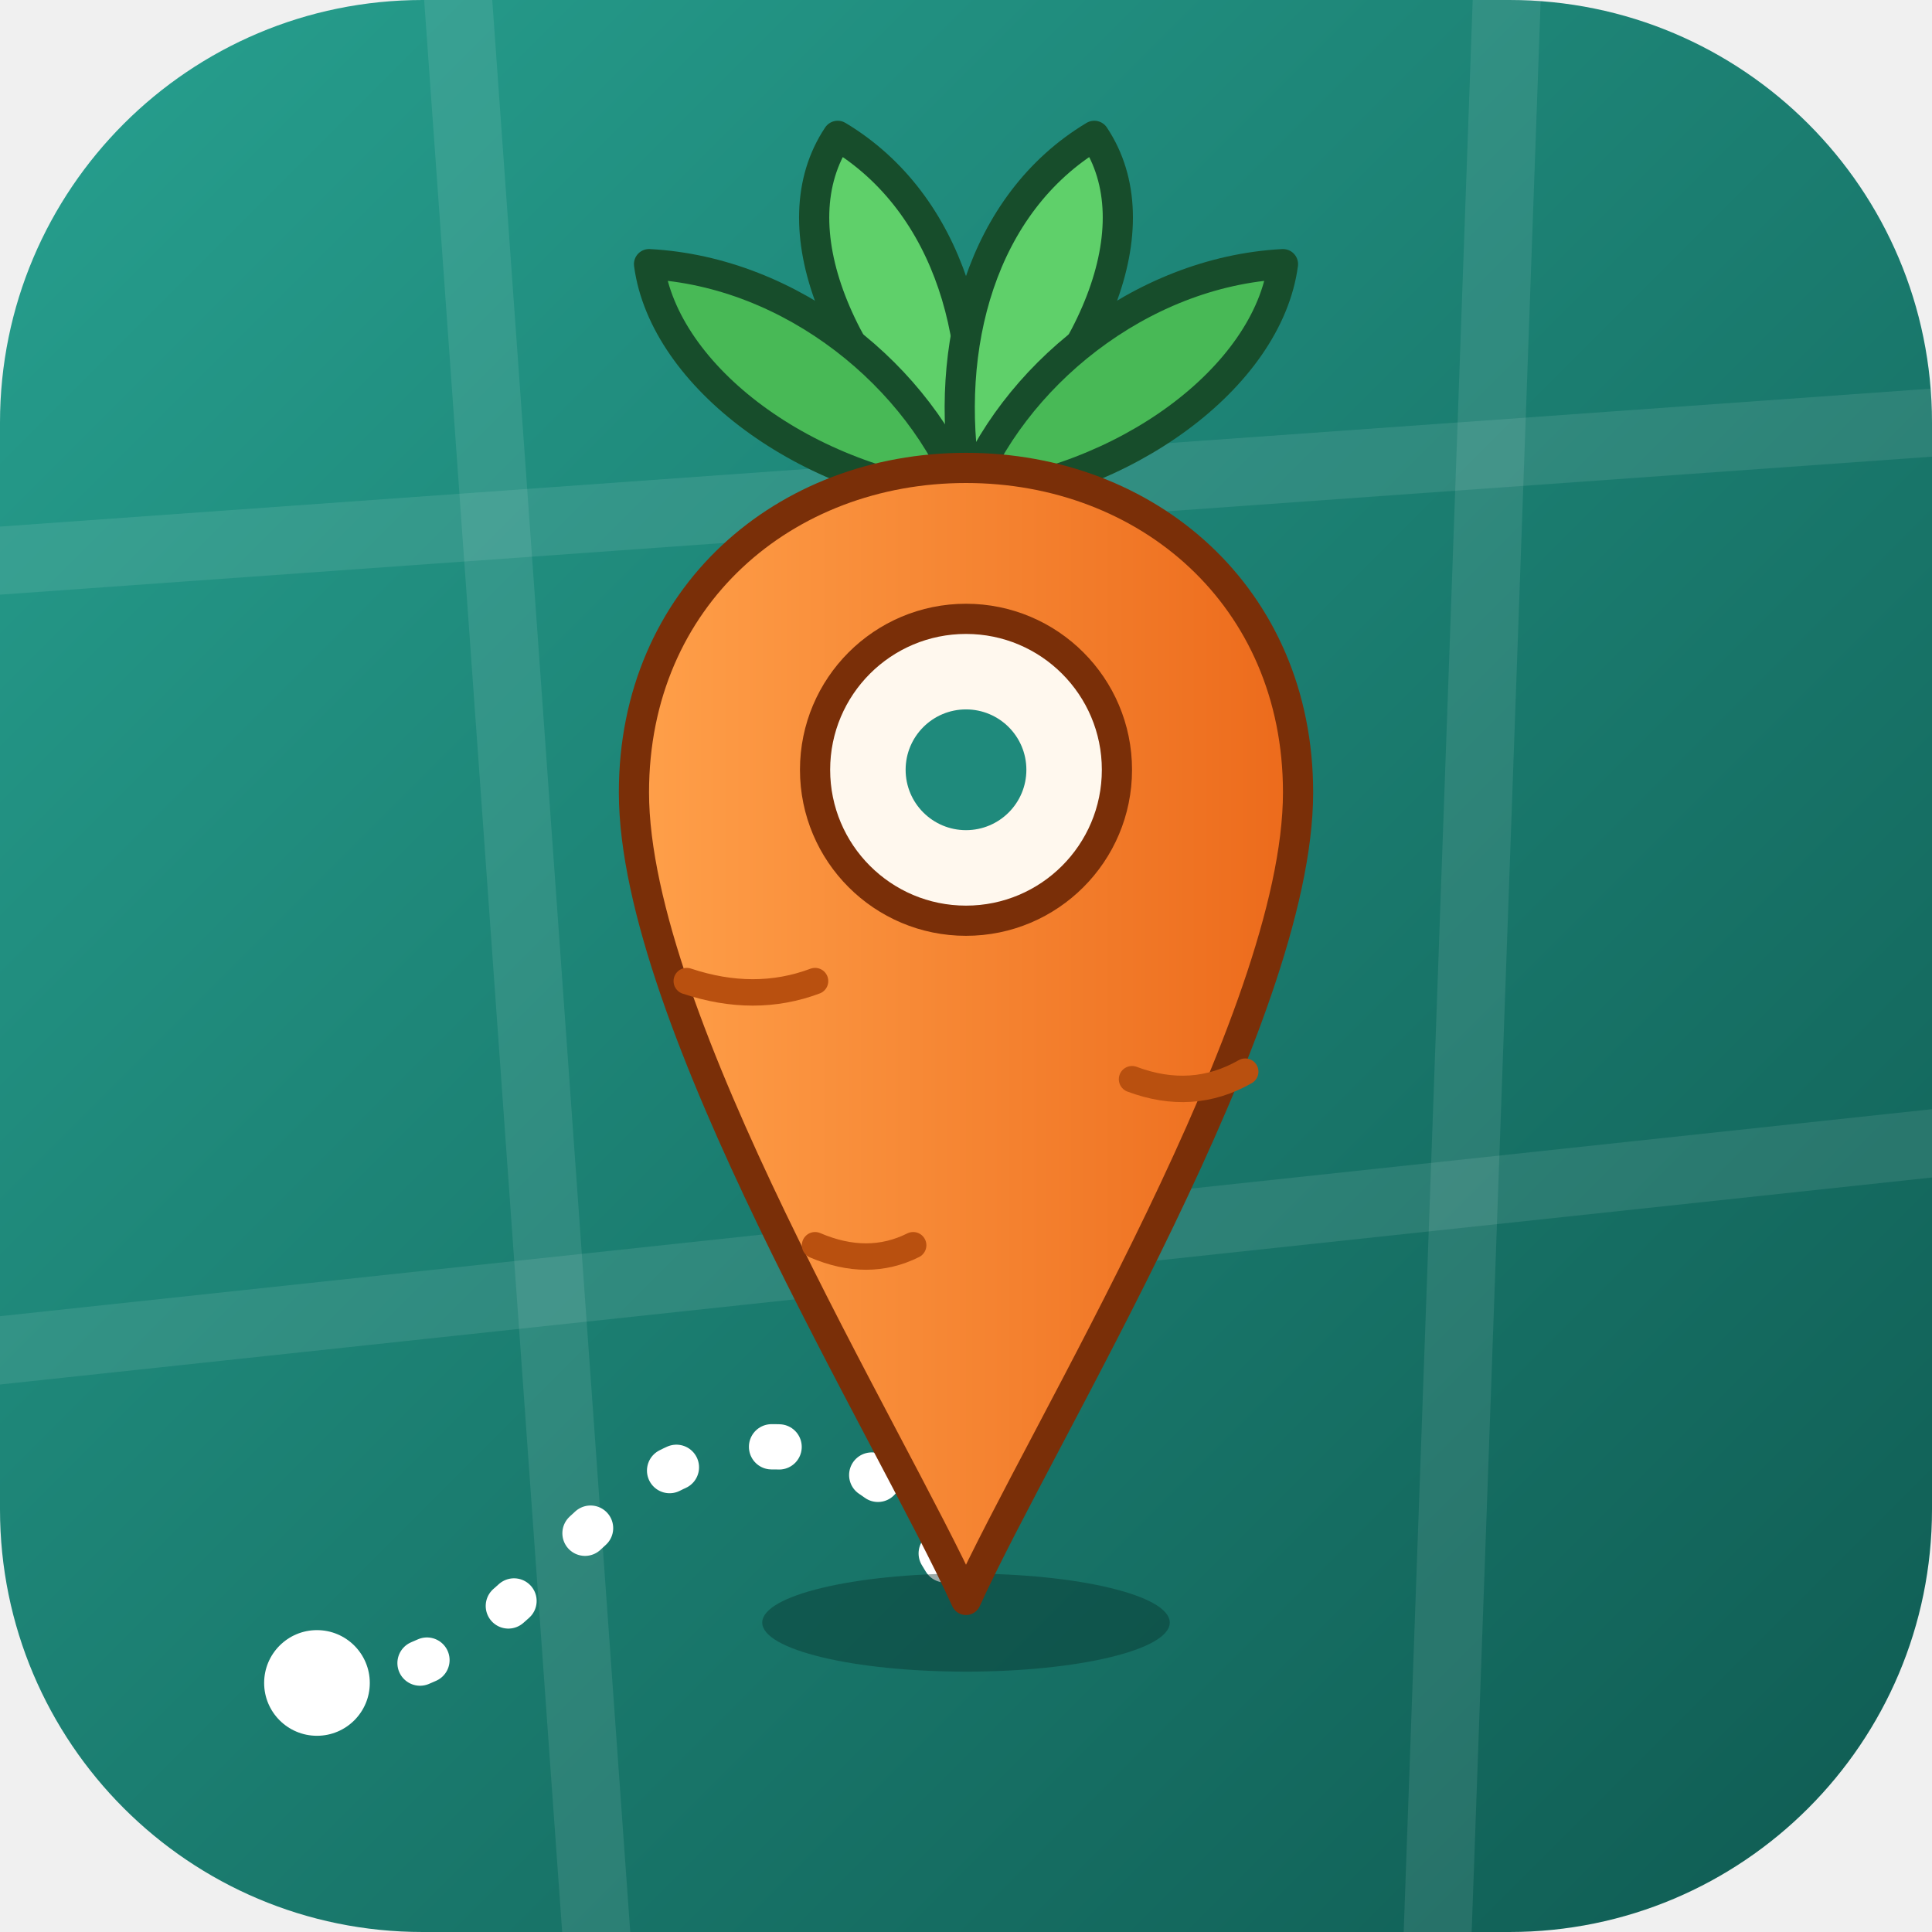
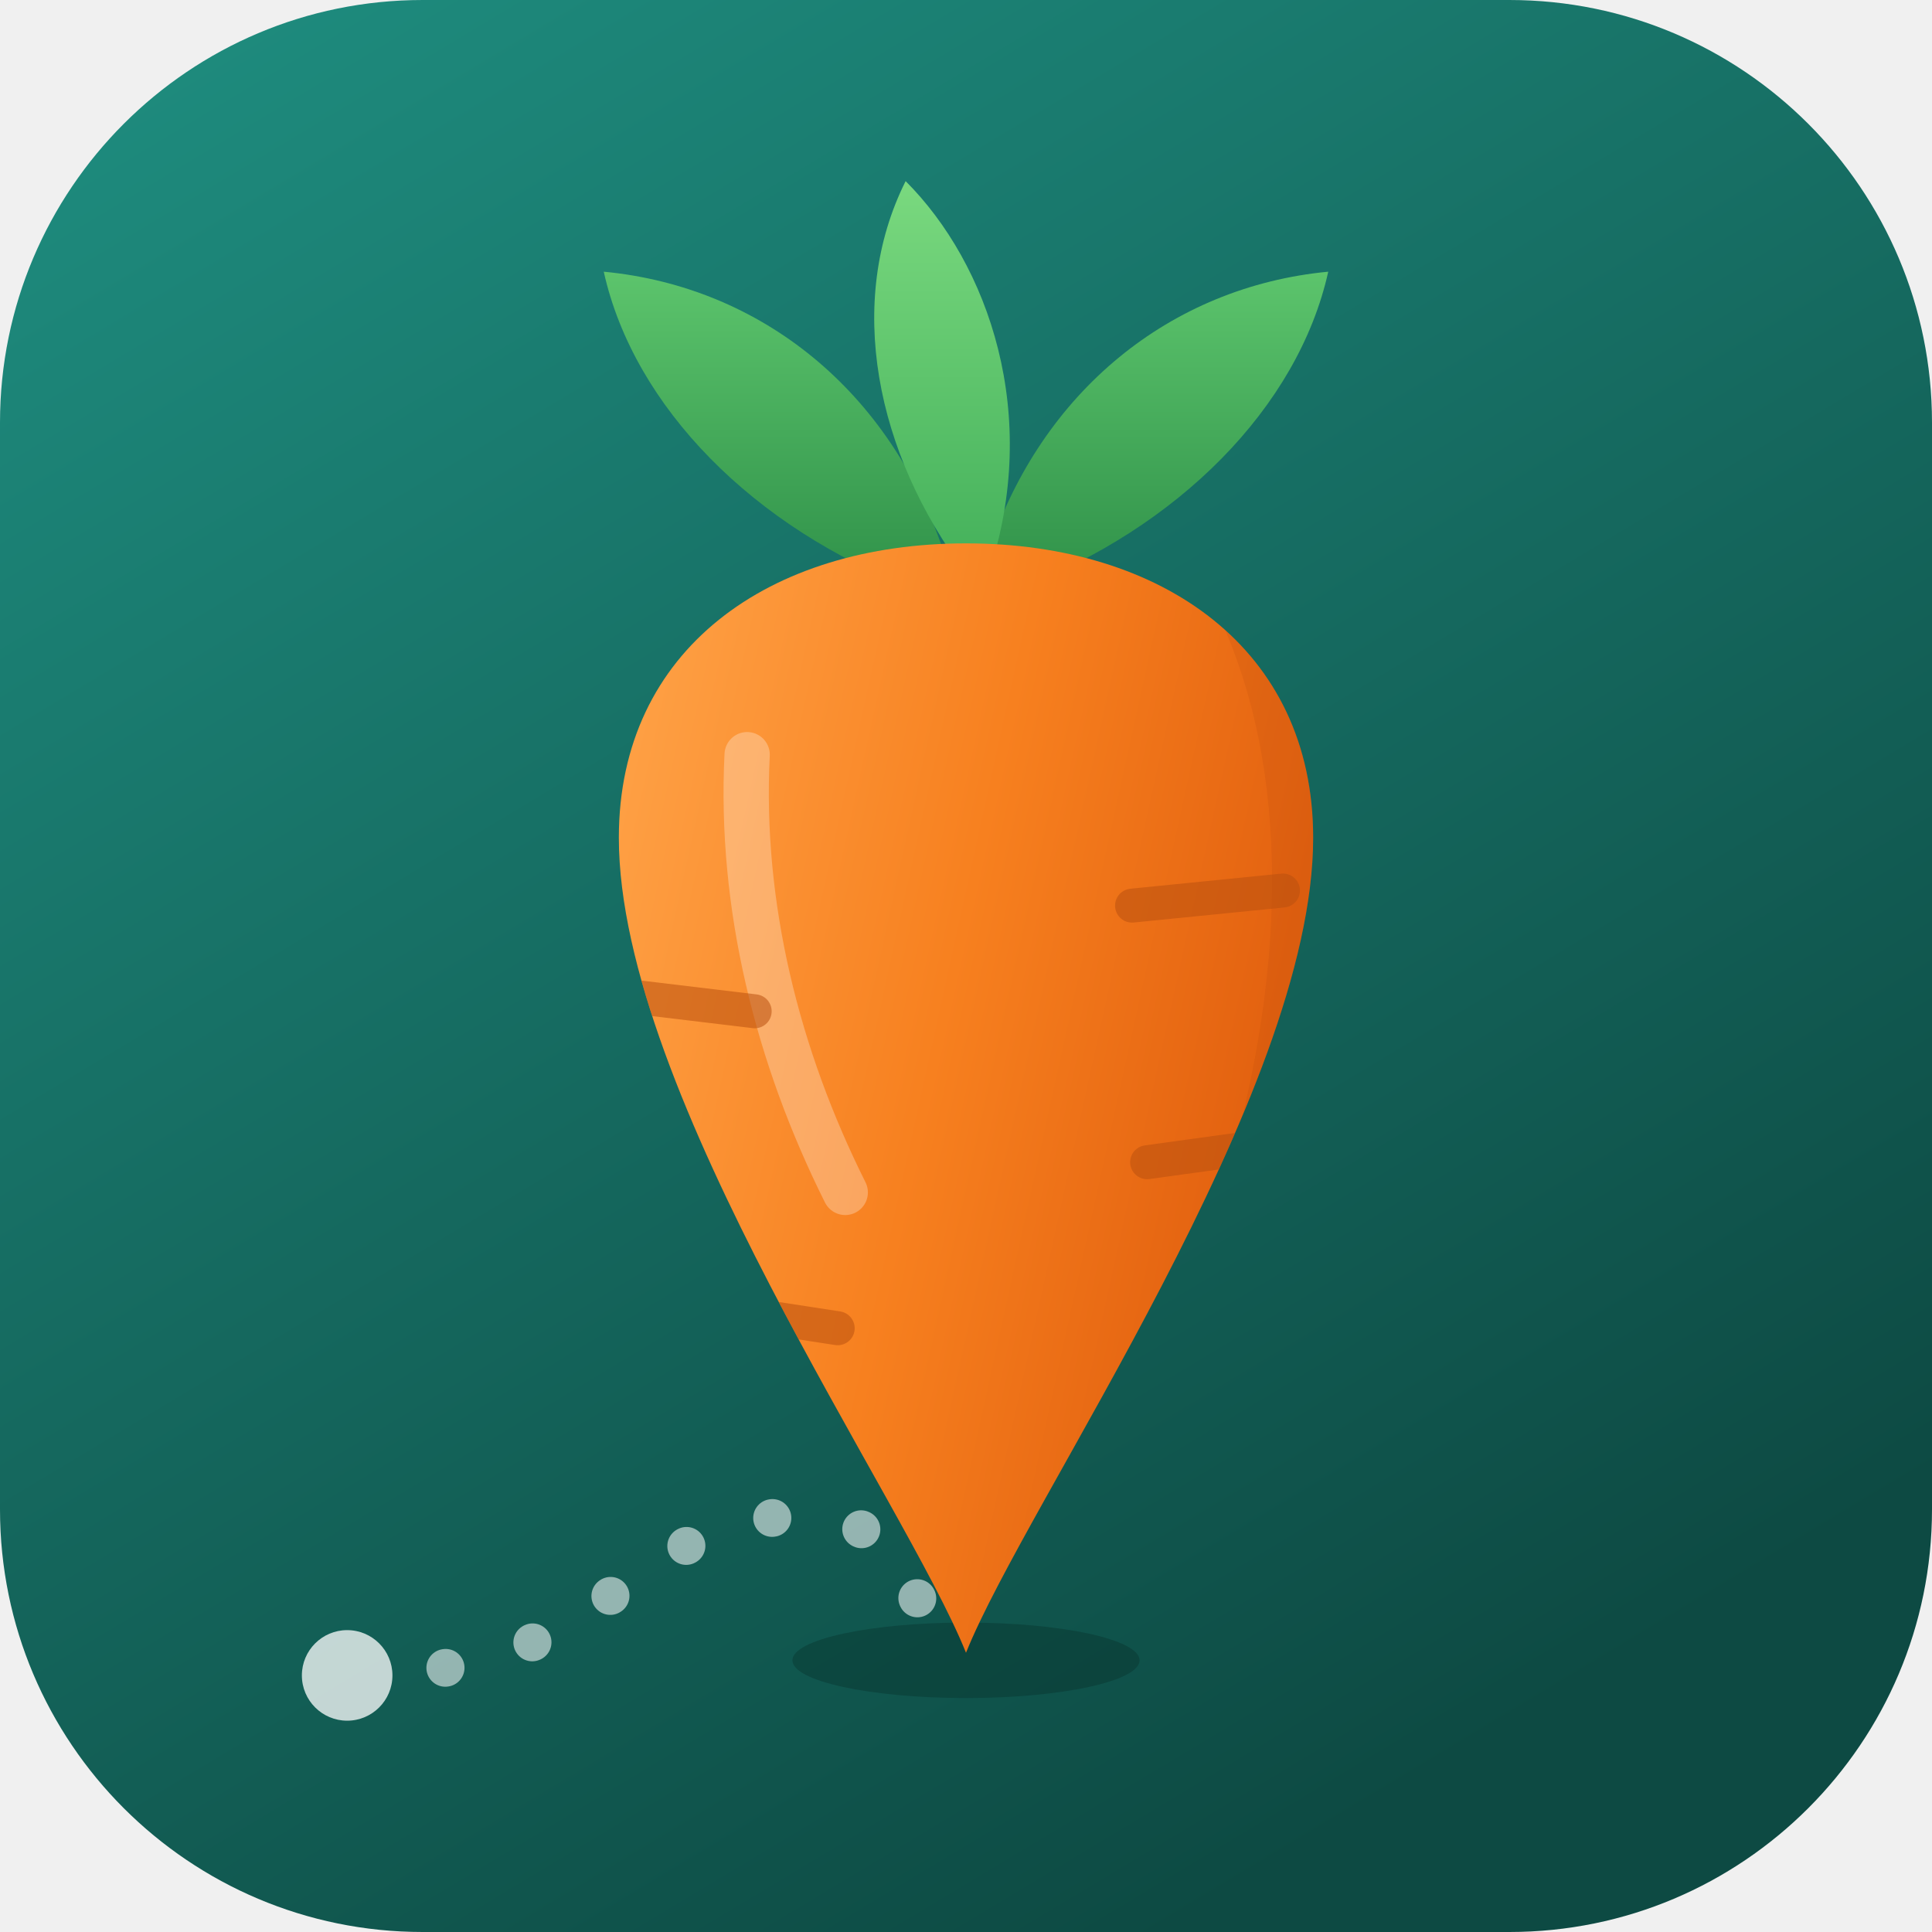
<svg xmlns="http://www.w3.org/2000/svg" width="64" height="64" viewBox="0 0 512 512">
  <defs>
-     <linearGradient id="bg" x1="0" y1="0" x2="1" y2="1">
-       <stop offset="0" stop-color="#27a08f" />
-       <stop offset="1" stop-color="#0f5b52" />
+     <linearGradient id="bg" x1="0" y1="0" x2="0.6" y2="1">
+       <stop offset="0" stop-color="#1f8f81" />
+       <stop offset="1" stop-color="#0d4a43" />
    </linearGradient>
-     <linearGradient id="carrot" x1="0" y1="0" x2="1" y2="0">
-       <stop offset="0" stop-color="#ffa04a" />
-       <stop offset="1" stop-color="#ec6a1b" />
+     <linearGradient id="carrot" x1="0" y1="0" x2="1" y2="0.35">
+       <stop offset="0" stop-color="#ffa449" />
+       <stop offset="0.55" stop-color="#f7801f" />
+       <stop offset="1" stop-color="#e2600f" />
    </linearGradient>
+     <linearGradient id="leafA" x1="0" y1="0" x2="0" y2="1">
+       <stop offset="0" stop-color="#7ad97f" />
+       <stop offset="1" stop-color="#43b05a" />
+     </linearGradient>
+     <linearGradient id="leafB" x1="0" y1="0" x2="0" y2="1">
+       <stop offset="0" stop-color="#5cc46c" />
+       <stop offset="1" stop-color="#2f9149" />
+     </linearGradient>
+     <clipPath id="body">
+       <path d="M256 438 C 240 398 164 290 164 222 C 164 172 204 144 256 144 C 308 144 348 172 348 222 C 348 290 272 398 256 438 Z" />
+     </clipPath>
  </defs>
  <rect width="512" height="512" rx="112" fill="url(#bg)" />
-   <clipPath id="r">
-     <rect width="512" height="512" rx="112" />
-   </clipPath>
-   <g clip-path="url(#r)" stroke="#ffffff" stroke-opacity="0.09" stroke-width="18" fill="none" stroke-linecap="round">
-     <path d="M-20 150 L540 110" />
-     <path d="M-20 360 L540 300" />
-     <path d="M120 -20 L160 540" />
-     <path d="M400 -20 L380 540" />
+   <path d="M118 442 C 160 436 172 404 208 402 S 240 428 250 434" fill="none" stroke="#ffffff" stroke-opacity="0.55" stroke-width="10" stroke-linecap="round" stroke-dasharray="0.1 24" />
+   <circle cx="92" cy="444" r="12" fill="#ffffff" fill-opacity="0.75" />
+   <ellipse cx="256" cy="440" rx="46" ry="10" fill="#052a26" opacity="0.35" />
+   <path d="M242 156 C 200 140 168 108 160 72 C 202 76 236 104 250 146 Z" fill="url(#leafB)" />
+   <path d="M270 156 C 312 140 344 108 352 72 C 310 76 276 104 262 146 Z" fill="url(#leafB)" />
+   <path d="M256 152 C 232 120 224 80 240 48 C 262 70 276 110 262 152 Z" fill="url(#leafA)" />
+   <path d="M256 438 C 240 398 164 290 164 222 C 164 172 204 144 256 144 C 308 144 348 172 348 222 C 348 290 272 398 256 438 Z" fill="url(#carrot)" />
+   <g clip-path="url(#body)">
+     <path d="M300 130 C 360 190 350 320 250 460 L 400 460 L 400 130 Z" fill="#b8460a" opacity="0.18" />
+     <path d="M198 200 C 196 240 206 280 224 316" fill="none" stroke="#fff" stroke-opacity="0.28" stroke-width="12" stroke-linecap="round" />
+     <g stroke="#b9500f" stroke-opacity="0.55" stroke-width="9" stroke-linecap="round" fill="none">
+       <path d="M150 262 L 200 268" />
+       <path d="M362 300 L 304 308" />
+       <path d="M170 344 L 222 352" />
+       <path d="M340 236 L 300 240" />
+     </g>
  </g>
-   <path d="M84 446 C 140 446 150 390 196 384 S 250 420 256 420" fill="none" stroke="#fff" stroke-width="12" stroke-linecap="round" stroke-dasharray="2 26" />
-   <circle cx="84" cy="446" r="14" fill="#fff" />
-   <ellipse cx="256" cy="430" rx="54" ry="13" fill="#062e29" opacity="0.4" />
-   <g fill="#5fd06a" stroke="#174d2b" stroke-width="8" stroke-linejoin="round">
-     <path d="M256 128 C 222 98 206 60 222 36 C 252 54 262 92 256 128 Z" />
-     <path d="M256 128 C 290 98 306 60 290 36 C 260 54 250 92 256 128 Z" />
-     <path d="M256 132 C 214 128 176 100 172 70 C 210 72 244 100 256 132 Z" fill="#48b956" />
-     <path d="M256 132 C 298 128 336 100 340 70 C 302 72 268 100 256 132 Z" fill="#48b956" />
-   </g>
-   <path d="M256 424 C 236 380 168 270 168 210 C 168 158 208 124 256 124 C 304 124 344 158 344 210 C 344 270 276 380 256 424 Z" fill="url(#carrot)" stroke="#7a2f08" stroke-width="8" stroke-linejoin="round" />
-   <g stroke="#b9500f" stroke-width="7" stroke-linecap="round" fill="none">
-     <path d="M182 260 q 18 6 34 0" />
-     <path d="M300 286 q 16 6 30 -2" />
-     <path d="M216 330 q 14 6 26 0" />
-   </g>
-   <circle cx="256" cy="204" r="40" fill="#fff8ee" stroke="#7a2f08" stroke-width="8" />
-   <circle cx="256" cy="204" r="16" fill="#1f8a7c" />
</svg>
